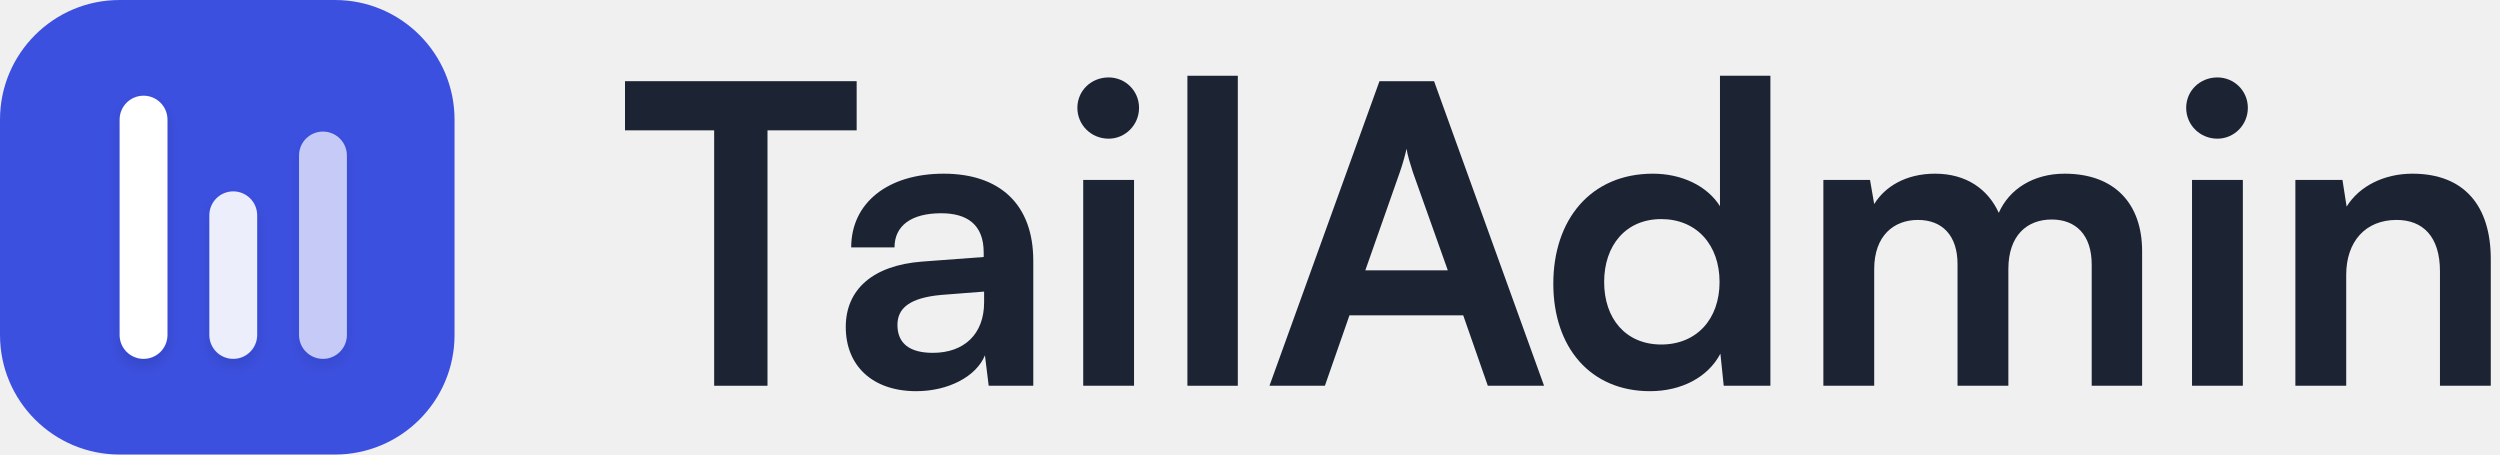
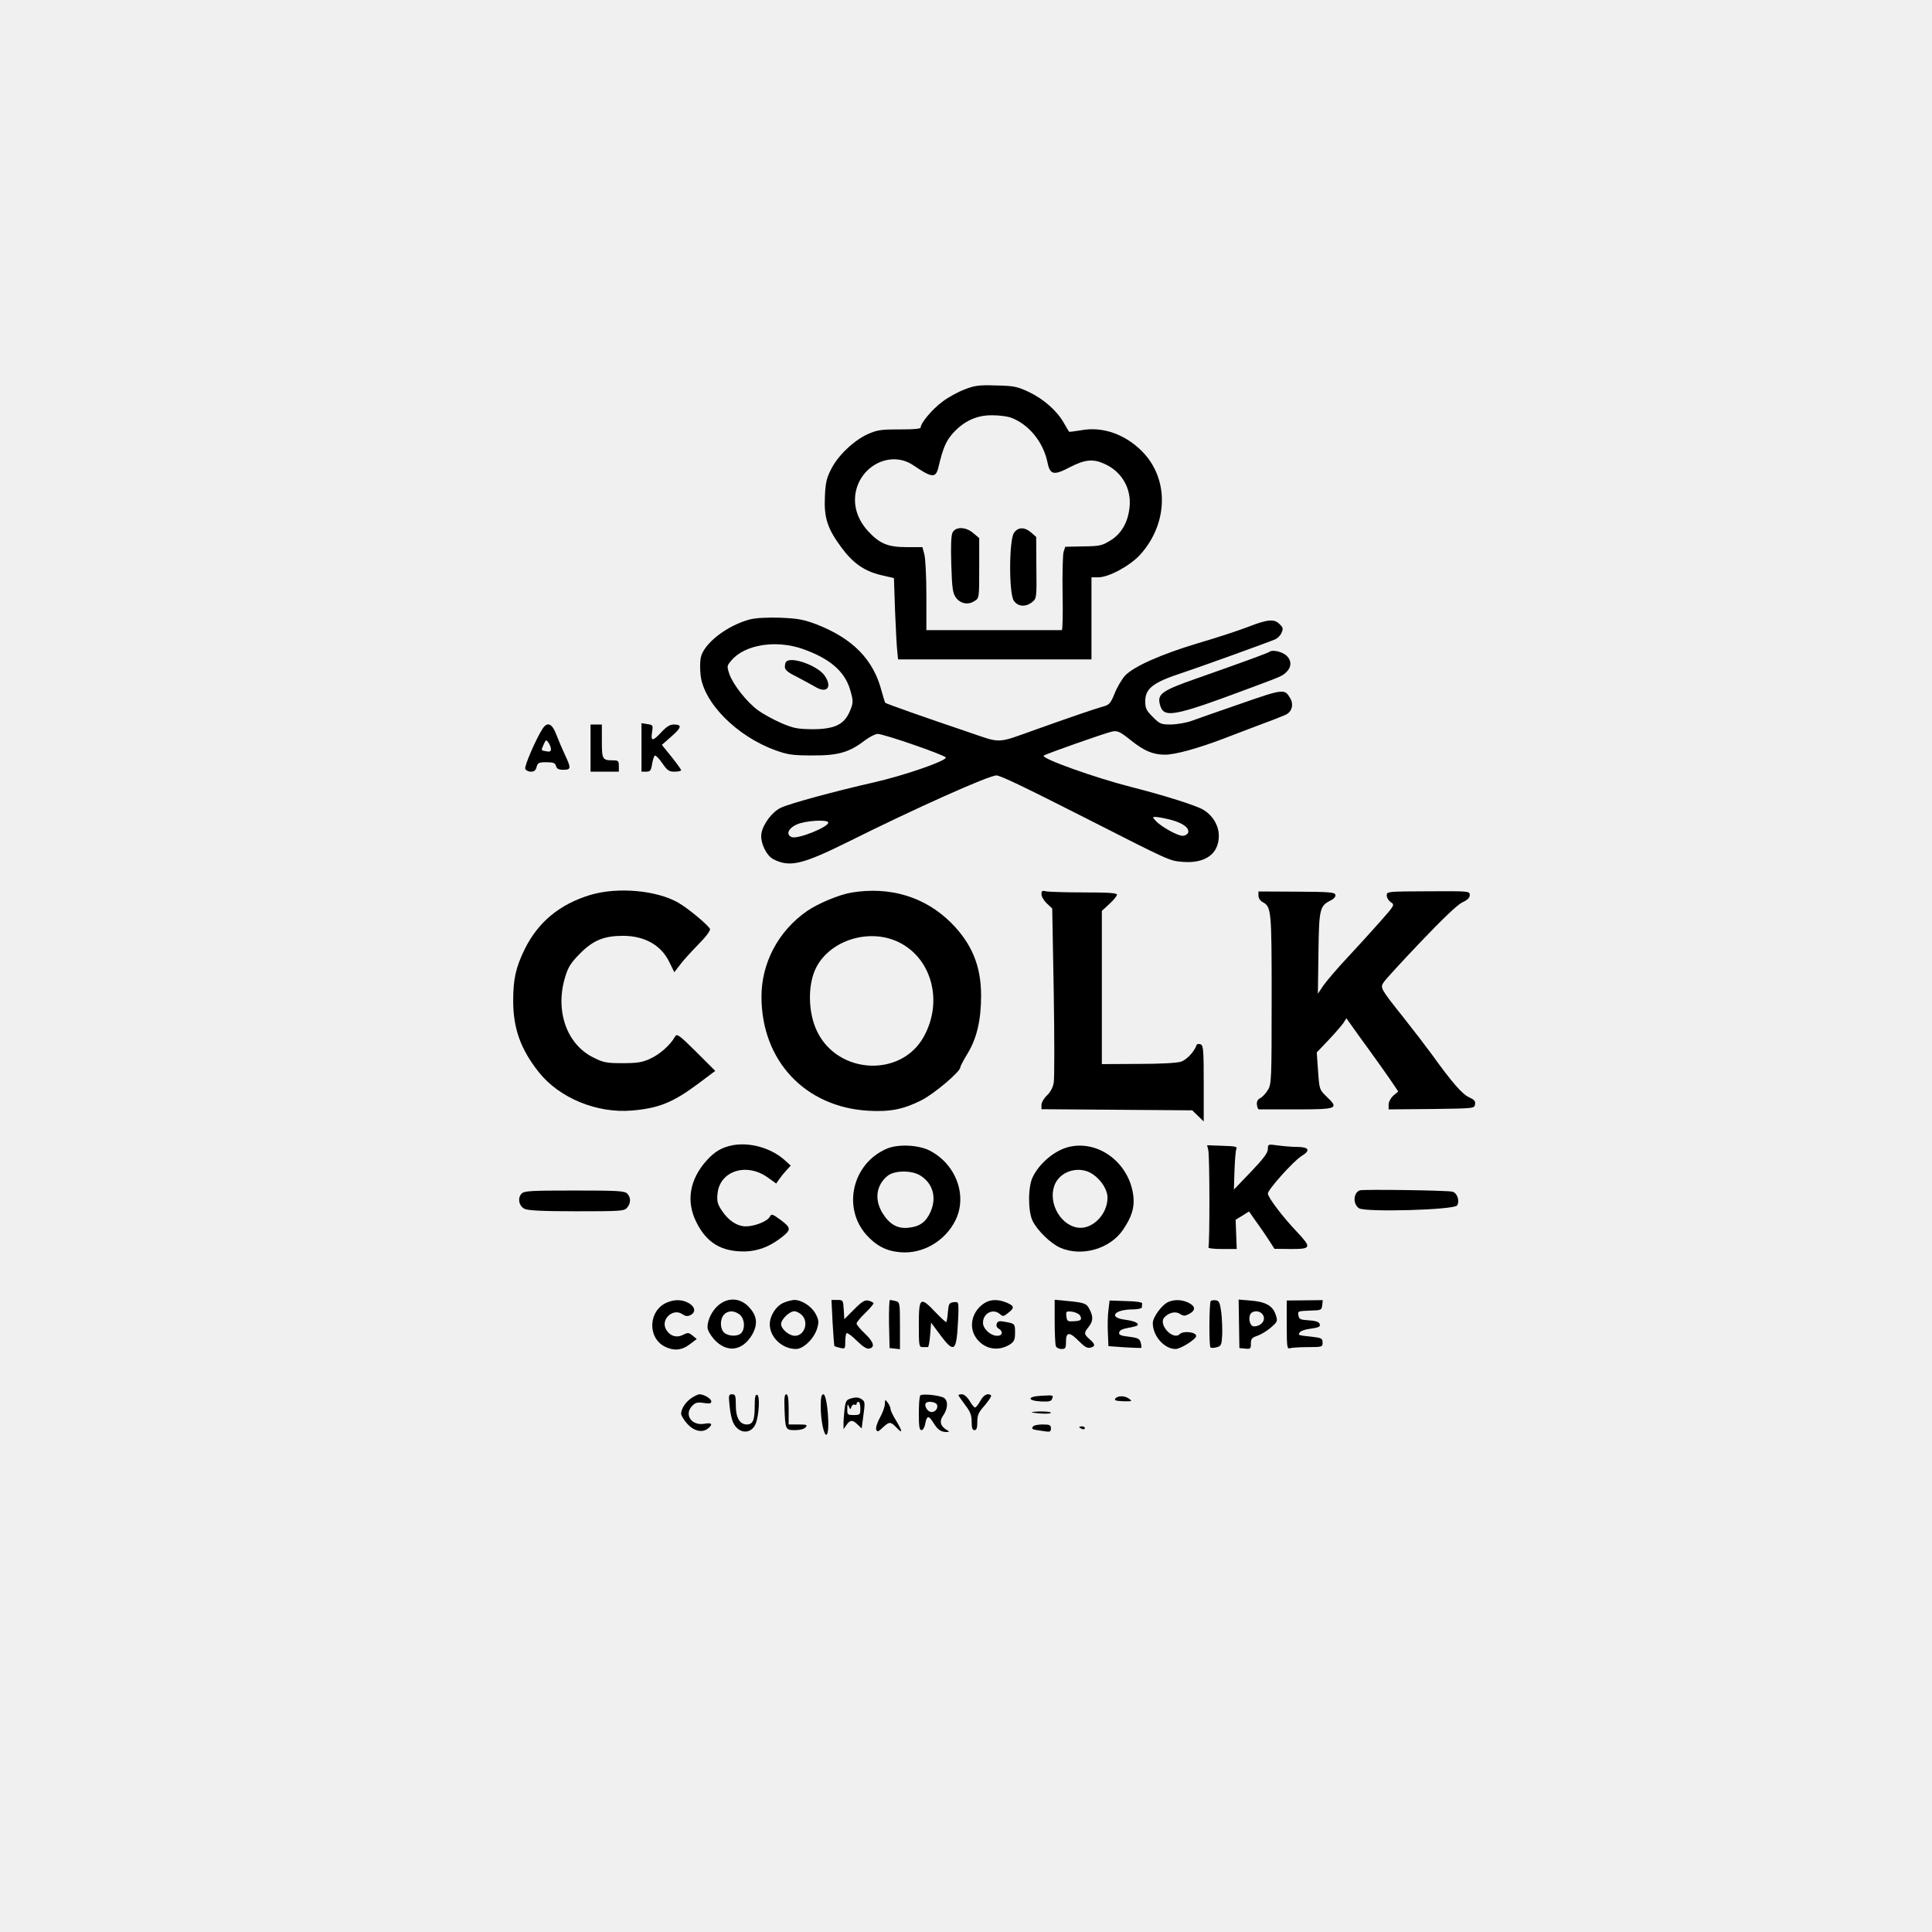
- <svg xmlns="http://www.w3.org/2000/svg" width="176" height="32" viewBox="0 0 176 32" fill="none">
-   <path d="M44 9.176H50.277V27.157H54.032V9.176H60.309V5.715H44V9.176Z" fill="#1C2434" />
-   <path d="M64.5 27.539C66.758 27.539 68.724 26.512 69.34 25.016L69.604 27.157H72.743V18.357C72.743 14.339 70.337 12.227 66.436 12.227C62.505 12.227 59.924 14.28 59.924 17.419H62.974C62.974 15.893 64.148 15.013 66.26 15.013C68.079 15.013 69.252 15.805 69.252 17.771V18.093L64.91 18.416C61.478 18.68 59.542 20.352 59.542 23.021C59.542 25.749 61.42 27.539 64.5 27.539ZM65.673 24.84C64.06 24.84 63.18 24.195 63.18 22.875C63.18 21.701 64.031 20.968 66.26 20.763L69.281 20.528V21.291C69.281 23.52 67.873 24.84 65.673 24.84Z" fill="#1C2434" />
-   <path d="M78.047 9.763C79.221 9.763 80.189 8.795 80.189 7.592C80.189 6.389 79.221 5.451 78.047 5.451C76.816 5.451 75.847 6.389 75.847 7.592C75.847 8.795 76.816 9.763 78.047 9.763ZM76.258 27.157H79.837V12.667H76.258V27.157Z" fill="#1C2434" />
-   <path d="M87.142 27.157V5.333H83.593V27.157H87.142Z" fill="#1C2434" />
-   <path d="M93.272 27.157L95.003 22.2H103.011L104.742 27.157H108.702L100.958 5.715H97.115L89.371 27.157H93.272ZM98.552 12.109C98.758 11.523 98.933 10.877 99.022 10.467C99.08 10.907 99.285 11.552 99.462 12.109L101.926 19.032H96.118L98.552 12.109Z" fill="#1C2434" />
-   <path d="M116.158 27.539C118.358 27.539 120.236 26.571 121.116 24.899L121.35 27.157H124.636V5.333H121.086V14.515C120.177 13.077 118.388 12.227 116.364 12.227C111.993 12.227 109.353 15.453 109.353 19.971C109.353 24.459 111.964 27.539 116.158 27.539ZM116.95 24.253C114.457 24.253 112.932 22.435 112.932 19.853C112.932 17.272 114.457 15.424 116.95 15.424C119.444 15.424 121.057 17.243 121.057 19.853C121.057 22.464 119.444 24.253 116.95 24.253Z" fill="#1C2434" />
-   <path d="M131.944 27.157V18.944C131.944 16.597 133.322 15.483 135.024 15.483C136.725 15.483 137.81 16.568 137.81 18.592V27.157H141.389V18.944C141.389 16.568 142.709 15.453 144.44 15.453C146.141 15.453 147.256 16.539 147.256 18.621V27.157H150.805V17.683C150.805 14.339 148.869 12.227 145.349 12.227C143.149 12.227 141.448 13.312 140.714 14.984C139.952 13.312 138.426 12.227 136.226 12.227C134.144 12.227 132.677 13.165 131.944 14.368L131.65 12.667H128.365V27.157H131.944Z" fill="#1C2434" />
-   <path d="M156.107 9.763C157.281 9.763 158.249 8.795 158.249 7.592C158.249 6.389 157.281 5.451 156.107 5.451C154.875 5.451 153.907 6.389 153.907 7.592C153.907 8.795 154.875 9.763 156.107 9.763ZM154.318 27.157H157.897V12.667H154.318V27.157Z" fill="#1C2434" />
-   <path d="M165.173 27.157V19.355C165.173 17.008 166.522 15.483 168.722 15.483C170.57 15.483 171.773 16.656 171.773 19.091V27.157H175.351V18.24C175.351 14.485 173.474 12.227 169.837 12.227C167.871 12.227 166.111 13.077 165.202 14.544L164.909 12.667H161.594V27.157H165.173Z" fill="#1C2434" />
-   <path d="M0 8.421C0 3.77 3.77 0 8.421 0H23.579C28.23 0 32 3.77 32 8.421V23.579C32 28.23 28.23 32 23.579 32H8.421C3.77 32 0 28.23 0 23.579V8.421Z" fill="#3C50E0" />
-   <g filter="url(#filter0_d_521_14075)">
-     <path d="M8.421 8.421C8.421 7.491 9.175 6.737 10.106 6.737V6.737C11.036 6.737 11.79 7.491 11.79 8.421V23.579C11.79 24.509 11.036 25.263 10.106 25.263V25.263C9.175 25.263 8.421 24.509 8.421 23.579V8.421Z" fill="white" />
+ <svg xmlns="http://www.w3.org/2000/svg" version="1.0" width="1024pt" height="1024pt" viewBox="0 0 1024 1024" preserveAspectRatio="xMidYMid meet">
+   <g transform="translate(0,1024) scale(0.1,-0.1)" fill="#000000" stroke="none">
+     <path d="M5113 8176 c-35 -13 -88 -42 -118 -65 -55 -41 -115 -113 -115 -136 0 -8 -33 -11 -112 -11 -101 0 -119 -3 -171 -26 -74 -35 -156 -113 -192 -185 -24 -47 -30 -72 -33 -147 -5 -111 14 -168 87 -267 62 -84 122 -126 210 -147 l69 -16 6 -175 c4 -97 9 -194 12 -216 l4 -40 513 0 512 0 0 218 0 217 36 0 c56 0 170 62 223 121 149 166 153 403 8 548 -90 90 -208 131 -319 111 -36 -6 -66 -10 -67 -8 -2 2 -14 24 -29 49 -36 63 -107 125 -185 162 -60 28 -78 32 -172 34 -90 3 -114 0 -167 -21z m244 -149 c95 -35 171 -128 194 -234 14 -71 33 -75 122 -28 78 40 122 44 182 16 91 -41 142 -130 132 -228 -8 -81 -43 -142 -102 -178 -44 -27 -56 -30 -144 -31 l-95 -2 -9 -28 c-4 -16 -7 -116 -5 -221 2 -106 0 -193 -4 -193 -5 0 -168 0 -363 0 l-355 0 0 183 c0 100 -5 199 -11 220 l-10 37 -82 0 c-103 0 -146 19 -209 88 -52 59 -74 126 -64 195 23 149 187 231 305 152 100 -68 120 -70 134 -15 25 105 40 141 77 183 58 65 127 97 209 96 37 0 80 -6 98 -12z" />
+     <path d="M5049 7418 c-8 -15 -10 -68 -7 -170 4 -129 8 -153 25 -176 24 -32 65 -40 99 -17 24 15 24 17 24 174 l0 159 -31 26 c-39 34 -93 36 -110 4z" />
+     <path d="M5374 7415 c-26 -39 -27 -319 -1 -358 21 -33 63 -36 98 -8 23 19 24 22 22 182 l-1 163 -26 23 c-36 31 -71 30 -92 -2z" />
+     <path d="M3975 6957 c-122 -32 -247 -129 -261 -204 -4 -19 -4 -59 -1 -89 15 -148 192 -327 398 -401 64 -23 90 -27 194 -27 136 -1 196 16 278 79 25 19 56 35 69 35 33 0 359 -113 361 -125 3 -18 -223 -96 -378 -131 -215 -49 -454 -114 -498 -136 -45 -22 -92 -85 -101 -134 -9 -45 25 -119 63 -138 86 -44 152 -29 394 91 363 181 746 352 788 353 19 1 146 -60 479 -229 444 -226 438 -223 507 -229 121 -10 193 42 193 138 0 54 -32 108 -82 138 -38 23 -210 77 -383 121 -189 48 -478 151 -463 166 8 8 331 122 364 128 27 5 41 -1 98 -47 70 -56 118 -76 180 -76 55 0 174 33 311 85 66 26 161 61 210 80 50 18 102 39 118 46 34 15 45 54 26 87 -30 52 -34 52 -261 -27 -117 -40 -235 -82 -263 -92 -27 -10 -76 -18 -107 -19 -54 0 -60 2 -98 40 -34 34 -40 46 -40 83 0 69 43 101 200 152 73 24 421 149 488 176 12 5 28 20 34 34 10 22 9 29 -10 47 -28 29 -63 26 -168 -15 -49 -19 -168 -58 -264 -86 -199 -60 -340 -123 -387 -172 -17 -19 -42 -61 -55 -94 -21 -52 -29 -61 -59 -69 -44 -12 -189 -62 -354 -121 -220 -78 -181 -77 -372 -12 -202 68 -426 147 -431 152 -2 2 -10 29 -19 61 -43 168 -153 280 -346 355 -69 26 -98 31 -192 35 -70 2 -128 -1 -160 -9z m278 -156 c143 -50 223 -118 252 -214 19 -64 19 -73 -4 -124 -30 -65 -82 -88 -196 -88 -79 1 -100 5 -165 33 -41 18 -96 48 -122 67 -60 44 -133 137 -152 192 -14 42 -14 44 11 73 70 83 234 110 376 61z m1952 -906 c65 -17 101 -44 92 -69 -4 -9 -17 -16 -29 -16 -27 0 -115 49 -142 79 -19 21 -19 21 0 21 11 0 47 -7 79 -15z m-1815 -15 c0 -24 -162 -89 -193 -77 -33 12 -20 47 26 67 45 21 167 28 167 10z" />
+     <path d="M4167 6733 c-4 -3 -7 -16 -7 -28 0 -15 15 -29 63 -52 34 -18 78 -42 99 -54 62 -37 91 0 48 61 -37 52 -175 102 -203 73z" />
+     <path d="M6728 6785 c-5 -5 -124 -49 -383 -140 -184 -64 -211 -83 -198 -136 19 -78 63 -71 478 84 172 64 172 64 195 87 28 28 25 64 -6 89 -25 19 -73 28 -86 16z" />
+     <path d="M3400 6278 l0 -128 25 0 c21 0 26 6 31 40 4 22 10 43 15 45 4 3 22 -15 39 -40 27 -39 36 -45 65 -45 19 0 35 3 35 8 0 4 -23 36 -51 71 l-51 63 51 45 c54 47 57 63 12 63 -20 0 -39 -12 -65 -40 -46 -50 -58 -51 -50 -1 6 37 5 39 -25 43 l-31 5 0 -129z" />
+     <path d="M2876 6378 c-35 -54 -98 -199 -92 -213 3 -8 16 -15 30 -15 17 0 26 7 30 25 6 22 12 25 52 25 37 0 47 -4 51 -20 4 -15 14 -20 39 -20 41 0 42 8 8 80 -14 30 -35 79 -46 108 -22 58 -47 68 -72 30z m44 -109 c0 -12 -6 -15 -25 -11 -29 5 -28 3 -13 37 11 25 13 26 25 9 7 -10 13 -25 13 -35z" />
+     <path d="M3130 6275 l0 -125 75 0 75 0 0 30 c0 26 -3 30 -29 30 -58 0 -61 4 -61 101 l0 89 -30 0 -30 0 0 -125z" />
+     <path d="M3130 5497 c-163 -49 -278 -144 -349 -288 -47 -96 -61 -158 -61 -273 0 -148 40 -258 136 -379 109 -137 308 -219 494 -203 142 12 218 43 353 144 l88 66 -101 101 c-91 90 -102 98 -112 81 -25 -45 -82 -95 -131 -117 -43 -20 -69 -24 -147 -24 -84 0 -102 3 -153 29 -143 69 -206 248 -152 426 16 54 29 75 80 127 70 70 127 93 229 93 114 -1 200 -50 243 -138 l27 -55 30 39 c16 22 60 70 97 108 41 41 65 74 62 82 -7 19 -115 109 -167 139 -114 66 -321 85 -466 42z" />
+     <path d="M4512 5509 c-65 -11 -177 -58 -235 -98 -152 -106 -242 -276 -241 -456 1 -337 231 -582 564 -602 117 -7 186 7 281 54 69 34 209 153 209 176 0 6 18 40 40 76 48 80 70 176 70 305 0 157 -50 276 -160 386 -138 137 -324 193 -528 159z m252 -263 c175 -86 236 -314 132 -501 -120 -217 -455 -200 -565 28 -49 100 -51 249 -5 339 75 146 283 210 438 134z" />
+     <path d="M5520 5500 c0 -12 13 -34 29 -49 l28 -26 8 -442 c4 -242 4 -459 0 -481 -4 -25 -17 -50 -36 -68 -16 -15 -29 -38 -29 -50 l0 -23 399 -3 400 -3 30 -29 31 -30 0 201 c0 181 -2 202 -17 208 -10 3 -19 2 -21 -4 -11 -34 -52 -78 -82 -88 -22 -7 -106 -12 -227 -12 l-193 -1 0 406 0 406 40 37 c22 20 40 42 40 49 0 9 -44 12 -177 12 -98 0 -188 3 -200 6 -19 5 -23 2 -23 -16z" />
+     <path d="M6670 5493 c0 -12 9 -27 20 -33 49 -26 50 -38 50 -517 0 -426 -1 -450 -20 -480 -10 -17 -28 -37 -40 -43 -15 -8 -20 -19 -18 -36 2 -14 6 -24 11 -24 4 0 93 0 197 0 219 0 228 4 162 67 -39 38 -39 38 -46 136 l-7 99 63 66 c35 37 70 78 79 91 l15 24 30 -42 c16 -23 58 -81 93 -129 35 -48 83 -116 108 -152 l44 -65 -26 -22 c-14 -13 -25 -33 -25 -48 l0 -25 228 2 c226 3 227 3 230 25 3 17 -5 25 -31 37 -35 14 -93 81 -197 226 -30 41 -98 130 -152 198 -121 152 -124 157 -104 186 8 13 96 109 196 214 118 124 195 197 220 209 27 12 40 24 40 39 0 21 -3 21 -220 20 -217 -1 -220 -1 -220 -22 0 -12 10 -28 22 -36 21 -14 20 -16 -58 -104 -43 -49 -121 -134 -172 -189 -52 -55 -108 -121 -126 -146 l-31 -46 3 216 c3 236 7 250 66 279 16 8 26 20 24 29 -3 14 -31 16 -205 17 l-203 1 0 -22z" />
+     <path d="M3883 4170 c-59 -12 -94 -33 -137 -80 -91 -101 -111 -217 -55 -328 54 -109 132 -156 255 -155 67 1 130 24 189 69 60 45 60 55 4 97 -45 33 -50 35 -59 18 -12 -24 -80 -51 -127 -51 -46 0 -93 31 -128 85 -22 33 -26 48 -22 88 11 120 152 167 265 87 l46 -33 16 23 c8 12 25 33 38 47 l23 25 -33 30 c-72 64 -184 95 -275 78z" />
+     <path d="M6720 4150 c0 -20 -23 -51 -90 -121 l-90 -94 3 100 c2 55 6 107 10 115 6 13 -6 15 -74 17 l-81 3 6 -25 c8 -32 8 -503 1 -516 -4 -5 27 -9 72 -9 l78 0 -3 78 -3 77 36 22 35 22 40 -57 c23 -31 53 -76 68 -99 l27 -42 88 -1 c108 0 110 7 29 93 -75 79 -152 181 -152 201 0 21 135 171 176 197 51 31 44 49 -18 50 -29 0 -77 4 -105 8 -52 7 -53 7 -53 -19z" />
+     <path d="M4701 4152 c-182 -77 -238 -310 -110 -456 52 -58 106 -87 180 -93 118 -11 238 58 293 169 65 131 3 298 -137 370 -59 30 -167 35 -226 10z m176 -142 c67 -41 89 -116 55 -193 -24 -54 -57 -78 -115 -84 -58 -7 -101 16 -138 75 -46 73 -36 151 27 201 36 28 126 29 171 1z" />
+     <path d="M5665 4161 c-74 -18 -155 -85 -191 -159 -26 -51 -26 -182 -1 -233 26 -52 95 -119 146 -142 113 -50 265 -7 334 96 46 68 61 118 54 178 -21 175 -184 298 -342 260z m126 -144 c46 -31 79 -83 79 -125 0 -91 -84 -173 -162 -158 -97 18 -159 148 -113 237 35 67 131 90 196 46z" />
+     <path d="M7208 3931 c-35 -11 -39 -73 -5 -95 33 -22 505 -9 520 15 15 24 0 68 -26 73 -29 7 -471 13 -489 7z" />
+     <path d="M2765 3914 c-23 -23 -15 -66 15 -81 18 -9 94 -13 276 -13 230 0 252 1 267 18 21 23 22 56 1 76 -13 14 -53 16 -279 16 -230 0 -266 -2 -280 -16z" />
+     <path d="M3534 3336 c-97 -42 -104 -185 -11 -233 48 -24 90 -21 133 12 l37 28 -22 18 c-21 17 -25 17 -51 4 -35 -18 -71 -6 -91 31 -27 52 38 112 87 79 18 -12 29 -13 44 -5 29 15 25 43 -9 63 -35 20 -75 21 -117 3z" />
+     <path d="M3809 3323 c-35 -29 -59 -78 -59 -118 0 -15 15 -41 35 -64 67 -73 149 -63 201 24 33 58 27 104 -21 152 -44 44 -107 47 -156 6z m112 -51 c25 -21 30 -71 9 -96 -17 -21 -69 -20 -92 1 -22 20 -23 70 -1 95 21 23 55 23 84 0z" />
+     <path d="M4153 3335 c-40 -17 -73 -69 -73 -114 0 -69 66 -131 139 -131 39 0 96 55 112 109 10 34 9 45 -8 77 -21 40 -73 74 -113 74 -14 -1 -40 -7 -57 -15z m97 -65 c38 -38 14 -110 -37 -110 -31 0 -73 36 -73 62 0 25 44 68 70 68 11 0 29 -9 40 -20z" />
+     <path d="M4413 3228 c4 -67 8 -122 10 -123 1 -1 14 -5 30 -9 26 -6 27 -5 27 32 0 21 3 42 7 46 4 3 28 -14 54 -40 29 -29 53 -45 65 -42 33 6 26 34 -21 79 -25 23 -45 48 -45 54 0 6 20 31 45 55 25 24 45 48 45 52 0 4 -11 10 -25 14 -21 5 -34 -2 -78 -46 l-52 -52 -3 51 c-3 50 -4 51 -34 51 l-31 0 6 -122z" />
+     <path d="M4712 3223 l3 -128 28 -3 27 -3 0 124 c0 121 -1 125 -22 131 -13 3 -27 6 -31 6 -4 0 -6 -57 -5 -127z" />
+     <path d="M5219 3334 c-64 -40 -86 -119 -50 -178 41 -66 120 -83 185 -41 21 14 26 25 26 61 0 48 -1 49 -53 58 -30 6 -39 4 -44 -10 -4 -10 0 -20 10 -26 25 -14 21 -38 -7 -38 -36 0 -76 37 -76 69 0 51 54 78 90 46 15 -14 20 -13 43 6 35 27 34 37 -8 55 -44 18 -83 18 -116 -2z" />
+     <path d="M5590 3236 c0 -63 3 -121 6 -130 3 -9 17 -16 30 -16 21 0 24 4 24 40 0 52 19 52 69 1 29 -29 44 -38 60 -34 28 7 27 18 -4 45 -30 26 -31 33 -5 65 24 31 25 54 5 93 -16 32 -27 36 -122 45 l-63 6 0 -115z m134 32 c13 -22 5 -30 -36 -31 -29 -2 -33 1 -36 26 -3 26 -1 28 29 25 17 -2 37 -11 43 -20z" />
+     <path d="M5875 3296 c-4 -28 -5 -82 -3 -121 l3 -70 85 -6 c47 -3 87 -4 89 -3 2 2 1 14 -3 27 -5 21 -14 26 -61 32 -45 5 -56 10 -53 23 2 11 18 19 47 24 24 4 46 10 48 12 13 12 -12 24 -62 31 -93 11 -61 55 41 55 24 0 45 5 46 10 0 6 1 15 2 21 1 7 -31 12 -86 13 l-87 3 -6 -51z" />
+     <path d="M6194 3340 c-34 -13 -84 -81 -84 -113 0 -68 61 -137 121 -137 26 0 109 52 109 69 0 21 -68 29 -87 10 -35 -35 -114 49 -83 87 24 27 60 36 84 20 19 -12 26 -12 49 0 35 19 34 40 -3 59 -32 16 -73 19 -106 5z" />
+     <path d="M6417 3344 c-8 -9 -10 -238 -1 -246 3 -3 17 -3 32 1 25 7 27 12 30 67 1 32 -1 86 -5 119 -7 50 -12 61 -28 63 -12 2 -24 0 -28 -4z" />
+     <path d="M6567 3224 l2 -129 31 -3 c27 -3 30 -1 30 27 0 25 5 31 34 41 18 6 50 25 71 43 37 32 38 34 26 70 -16 47 -54 68 -136 74 l-60 5 2 -128z m121 54 c27 -27 2 -68 -42 -68 -18 0 -30 33 -21 60 7 22 44 27 63 8z" />
+     <path d="M6820 3217 c0 -114 2 -128 16 -123 9 3 51 6 95 6 77 0 79 1 79 24 0 22 -5 25 -57 31 -75 8 -74 8 -64 23 4 7 25 15 47 18 57 8 64 12 58 28 -4 10 -23 16 -57 18 -45 3 -52 6 -55 26 -4 24 -4 23 73 26 46 1 50 3 53 28 l3 27 -95 -1 -96 -1 0 -130z" />
+     <path d="M4870 3220 c0 -113 1 -120 20 -120 11 0 23 0 28 0 4 0 9 29 12 65 l5 65 48 -65 c66 -89 82 -87 91 12 3 42 6 96 6 120 0 42 -1 44 -26 41 -23 -3 -26 -8 -30 -52 -2 -27 -6 -51 -8 -53 -2 -3 -28 21 -57 51 -81 86 -89 81 -89 -64z" />
+     <path d="M3666 2831 c-32 -22 -55 -56 -56 -84 0 -9 15 -34 33 -54 36 -39 81 -49 111 -23 26 21 18 31 -19 24 -70 -13 -112 49 -65 96 16 16 28 19 60 14 31 -5 40 -3 40 8 0 15 -39 38 -63 38 -7 0 -25 -9 -41 -19z" />
+     <path d="M3867 2788 c3 -35 12 -75 20 -90 29 -59 94 -61 118 -5 18 45 24 149 8 154 -10 4 -13 -14 -13 -64 0 -71 -10 -93 -42 -93 -37 0 -58 36 -58 100 0 53 -2 60 -20 60 -18 0 -19 -5 -13 -62z" />
+     <path d="M4158 2778 c4 -115 5 -118 56 -118 27 0 48 6 56 15 11 13 6 15 -39 15 l-51 0 0 80 c0 57 -4 80 -12 80 -10 0 -12 -20 -10 -72z" />
+     <path d="M4350 2784 c0 -73 18 -157 31 -148 20 12 4 214 -17 214 -10 0 -14 -17 -14 -66z" />
+     <path d="M4878 2844 c-5 -4 -8 -47 -8 -96 0 -68 3 -88 14 -88 8 0 17 15 20 35 9 44 19 44 45 1 22 -35 39 -46 69 -46 15 1 15 2 0 11 -34 20 -41 47 -18 78 23 34 26 73 6 90 -17 15 -118 26 -128 15z m88 -49 c9 -21 -13 -44 -35 -38 -19 5 -34 37 -23 47 11 12 53 5 58 -9z" />
+     <path d="M5080 2845 c0 -3 16 -25 35 -51 28 -36 35 -55 35 -90 0 -32 4 -44 15 -44 11 0 15 12 15 44 0 36 6 50 40 88 21 25 36 48 33 52 -16 15 -40 3 -57 -29 -11 -19 -23 -35 -28 -35 -5 0 -18 16 -29 35 -12 20 -29 35 -40 35 -10 0 -19 -2 -19 -5z" />
+     <path d="M5517 2842 c-74 -4 -73 -26 1 -30 41 -2 54 1 58 13 8 21 9 21 -59 17z" />
+     <path d="M4514 2829 c-29 -8 -32 -13 -38 -61 -3 -29 -6 -64 -5 -78 l0 -25 16 23 c19 27 31 28 58 2 l22 -21 7 53 c12 86 12 90 -9 103 -14 9 -30 10 -51 4z m46 -54 c0 -33 -2 -35 -35 -35 -33 0 -35 2 -34 33 0 25 2 28 8 13 7 -18 8 -18 14 -2 4 9 11 14 17 11 5 -3 10 -1 10 4 0 6 5 11 10 11 6 0 10 -16 10 -35z" />
+     <path d="M5912 2828 c-8 -10 1 -13 41 -15 47 -1 50 0 32 13 -23 17 -59 18 -73 2z" />
+     <path d="M4690 2799 c0 -15 -12 -47 -26 -73 -15 -26 -23 -54 -20 -63 6 -14 11 -12 34 10 35 33 42 33 72 2 35 -37 35 -24 1 33 -17 27 -31 56 -31 64 0 8 -7 23 -15 34 -14 18 -14 18 -15 -7z" />
+     <path d="M5470 2754 c36 -8 100 -9 100 -2 0 5 -26 7 -57 7 -32 -1 -51 -3 -43 -5z" />
+     <path d="M5475 2679 c-9 -14 -7 -15 48 -23 43 -7 47 -6 47 13 0 18 -6 21 -44 21 -25 0 -48 -5 -51 -11z" />
+     <path d="M5720 2676 c0 -2 7 -6 15 -10 8 -3 15 -1 15 4 0 6 -7 10 -15 10 -8 0 -15 -2 -15 -4z" />
  </g>
-   <g opacity="0.9" filter="url(#filter1_d_521_14075)">
-     <path d="M14.737 15.158C14.737 14.227 15.491 13.473 16.421 13.473V13.473C17.351 13.473 18.105 14.227 18.105 15.158V23.579C18.105 24.509 17.351 25.263 16.421 25.263V25.263C15.491 25.263 14.737 24.509 14.737 23.579V15.158Z" fill="white" />
-   </g>
-   <g opacity="0.7" filter="url(#filter2_d_521_14075)">
-     <path d="M21.052 10.947C21.052 10.017 21.806 9.263 22.736 9.263V9.263C23.667 9.263 24.421 10.017 24.421 10.947V23.578C24.421 24.509 23.667 25.263 22.736 25.263V25.263C21.806 25.263 21.052 24.509 21.052 23.578V10.947Z" fill="white" />
-   </g>
-   <defs>
-     <filter id="filter0_d_521_14075" x="7.421" y="6.237" width="5.369" height="20.526" filterUnits="userSpaceOnUse" color-interpolation-filters="sRGB">
-       <feFlood flood-opacity="0" result="BackgroundImageFix" />
-       <feColorMatrix in="SourceAlpha" type="matrix" values="0 0 0 0 0 0 0 0 0 0 0 0 0 0 0 0 0 0 127 0" result="hardAlpha" />
-       <feOffset dy="0.5" />
-       <feGaussianBlur stdDeviation="0.5" />
-       <feComposite in2="hardAlpha" operator="out" />
-       <feColorMatrix type="matrix" values="0 0 0 0 0 0 0 0 0 0 0 0 0 0 0 0 0 0 0.12 0" />
-       <feBlend mode="normal" in2="BackgroundImageFix" result="effect1_dropShadow_521_14075" />
-       <feBlend mode="normal" in="SourceGraphic" in2="effect1_dropShadow_521_14075" result="shape" />
-     </filter>
-     <filter id="filter1_d_521_14075" x="13.737" y="12.973" width="5.369" height="13.79" filterUnits="userSpaceOnUse" color-interpolation-filters="sRGB">
-       <feFlood flood-opacity="0" result="BackgroundImageFix" />
-       <feColorMatrix in="SourceAlpha" type="matrix" values="0 0 0 0 0 0 0 0 0 0 0 0 0 0 0 0 0 0 127 0" result="hardAlpha" />
-       <feOffset dy="0.5" />
-       <feGaussianBlur stdDeviation="0.5" />
-       <feComposite in2="hardAlpha" operator="out" />
-       <feColorMatrix type="matrix" values="0 0 0 0 0 0 0 0 0 0 0 0 0 0 0 0 0 0 0.12 0" />
-       <feBlend mode="normal" in2="BackgroundImageFix" result="effect1_dropShadow_521_14075" />
-       <feBlend mode="normal" in="SourceGraphic" in2="effect1_dropShadow_521_14075" result="shape" />
-     </filter>
-     <filter id="filter2_d_521_14075" x="20.052" y="8.763" width="5.369" height="18" filterUnits="userSpaceOnUse" color-interpolation-filters="sRGB">
-       <feFlood flood-opacity="0" result="BackgroundImageFix" />
-       <feColorMatrix in="SourceAlpha" type="matrix" values="0 0 0 0 0 0 0 0 0 0 0 0 0 0 0 0 0 0 127 0" result="hardAlpha" />
-       <feOffset dy="0.5" />
-       <feGaussianBlur stdDeviation="0.5" />
-       <feComposite in2="hardAlpha" operator="out" />
-       <feColorMatrix type="matrix" values="0 0 0 0 0 0 0 0 0 0 0 0 0 0 0 0 0 0 0.12 0" />
-       <feBlend mode="normal" in2="BackgroundImageFix" result="effect1_dropShadow_521_14075" />
-       <feBlend mode="normal" in="SourceGraphic" in2="effect1_dropShadow_521_14075" result="shape" />
-     </filter>
-   </defs>
</svg>
